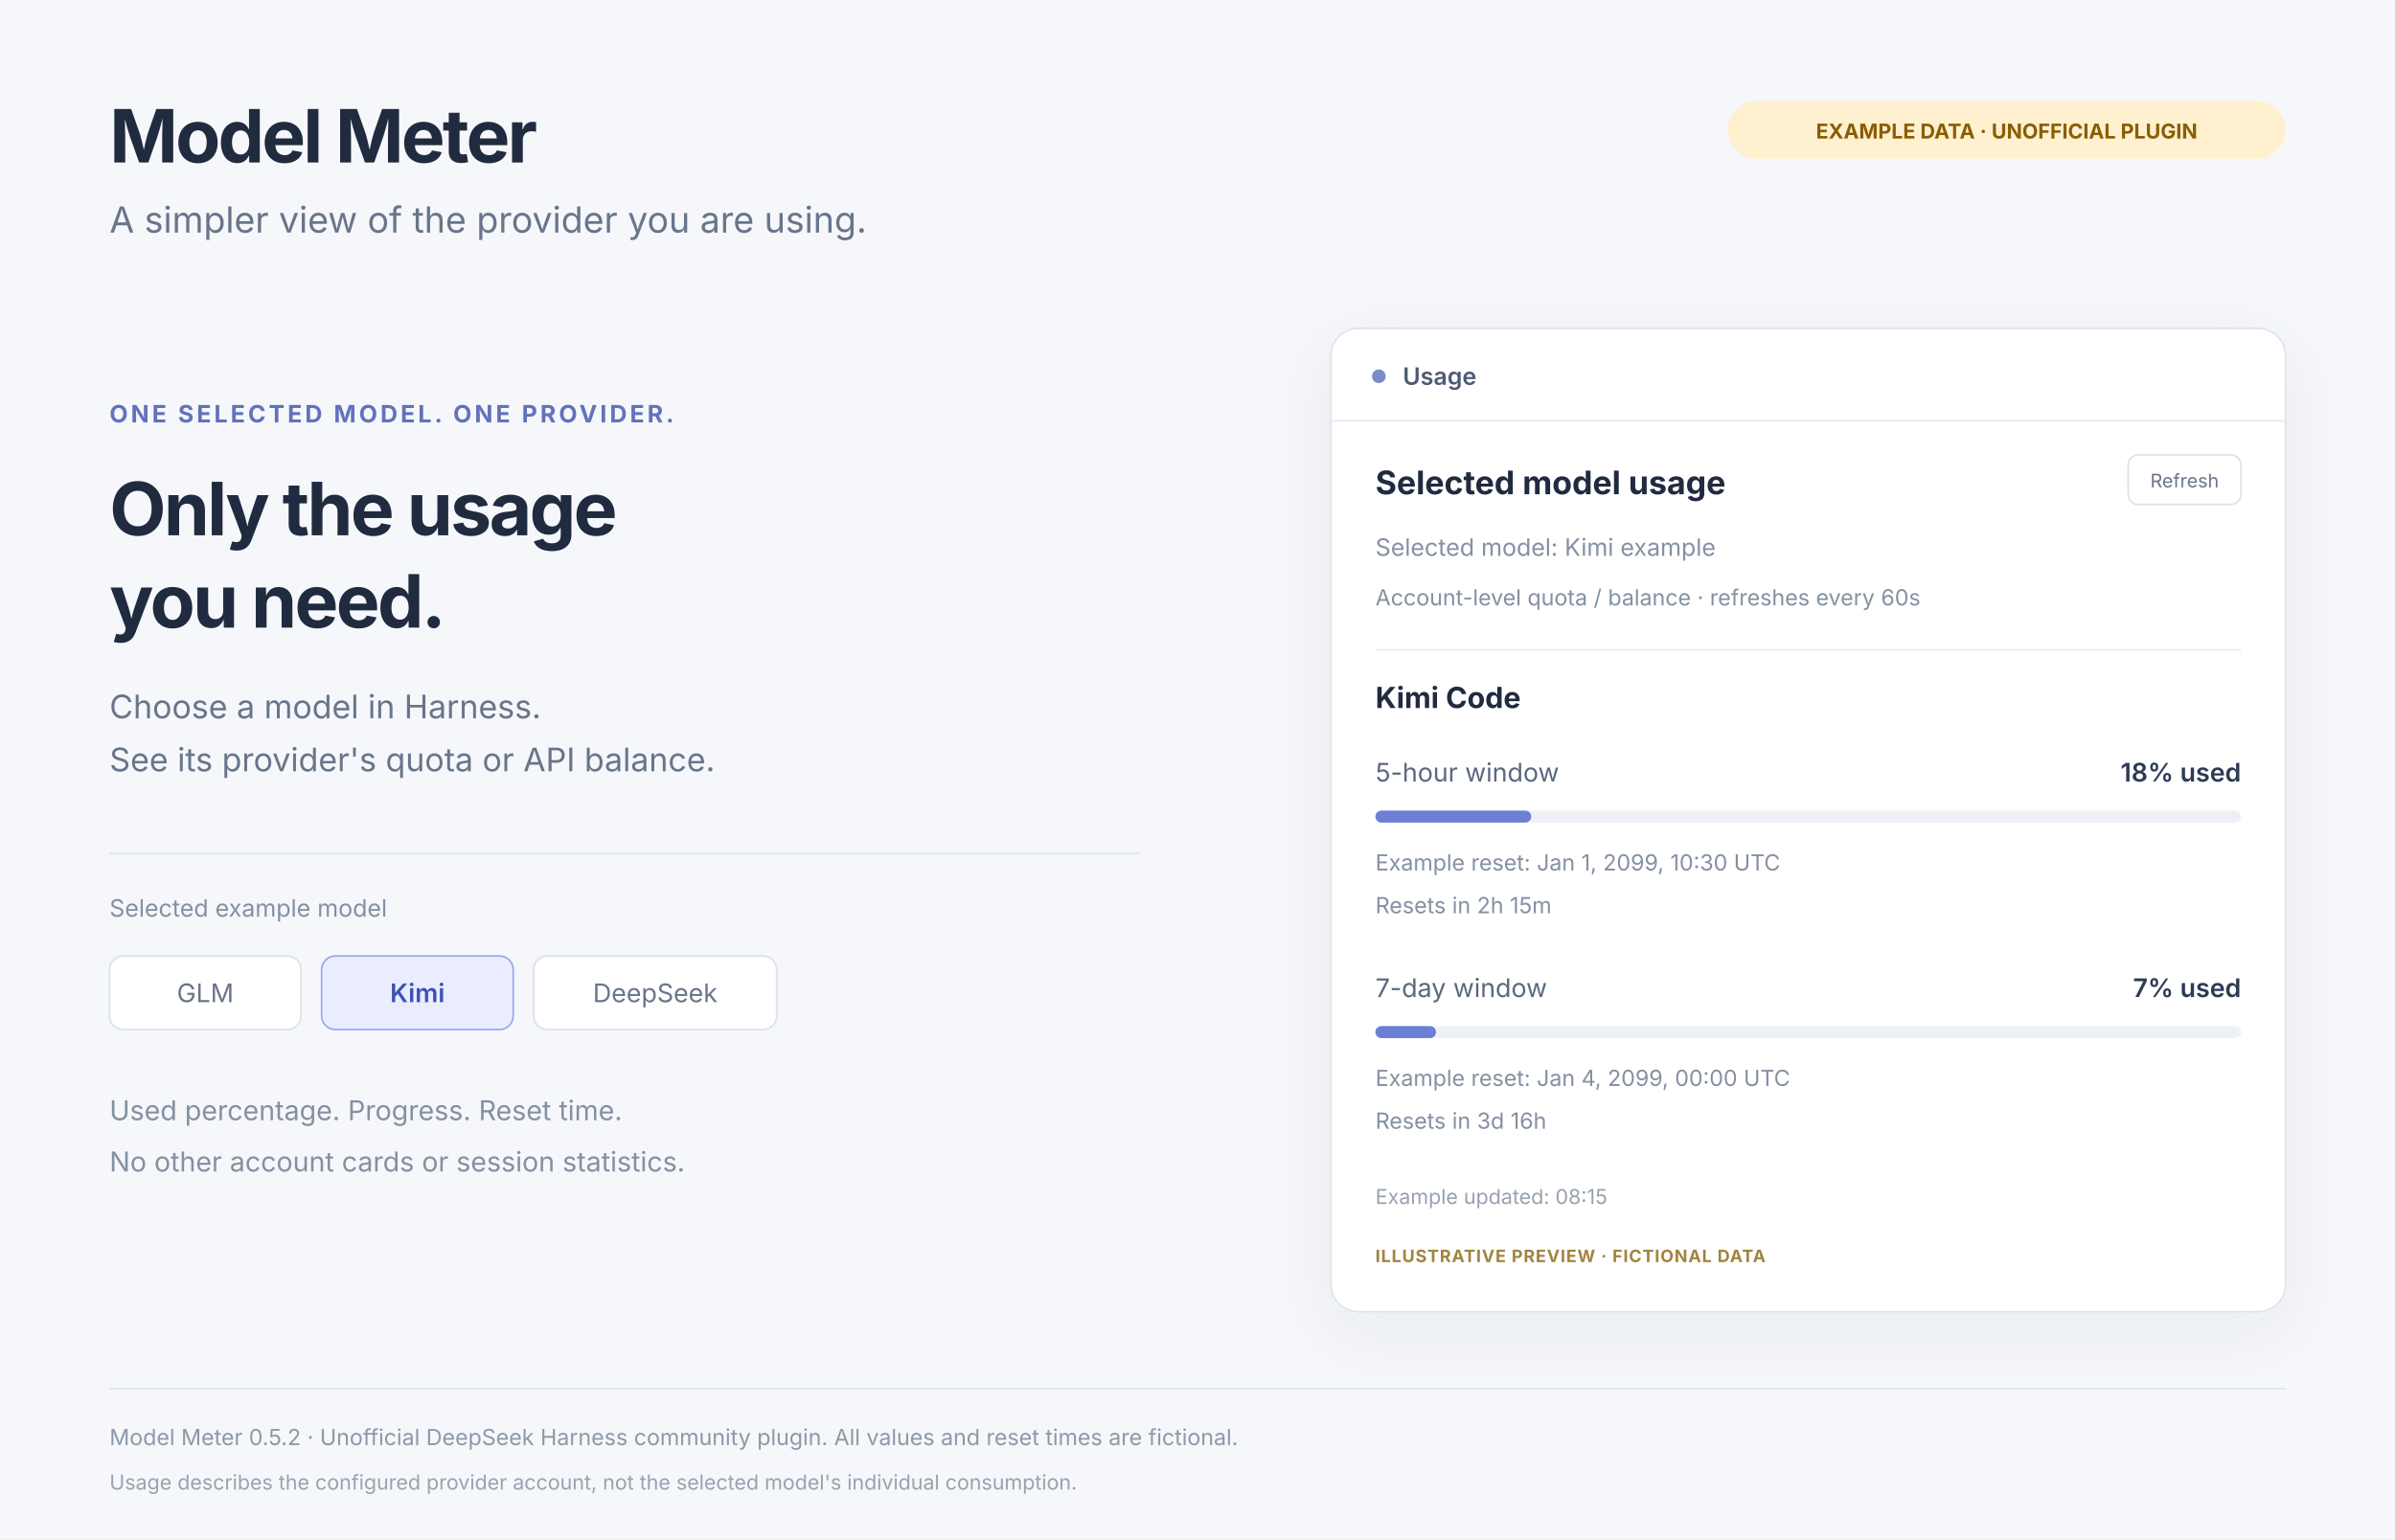
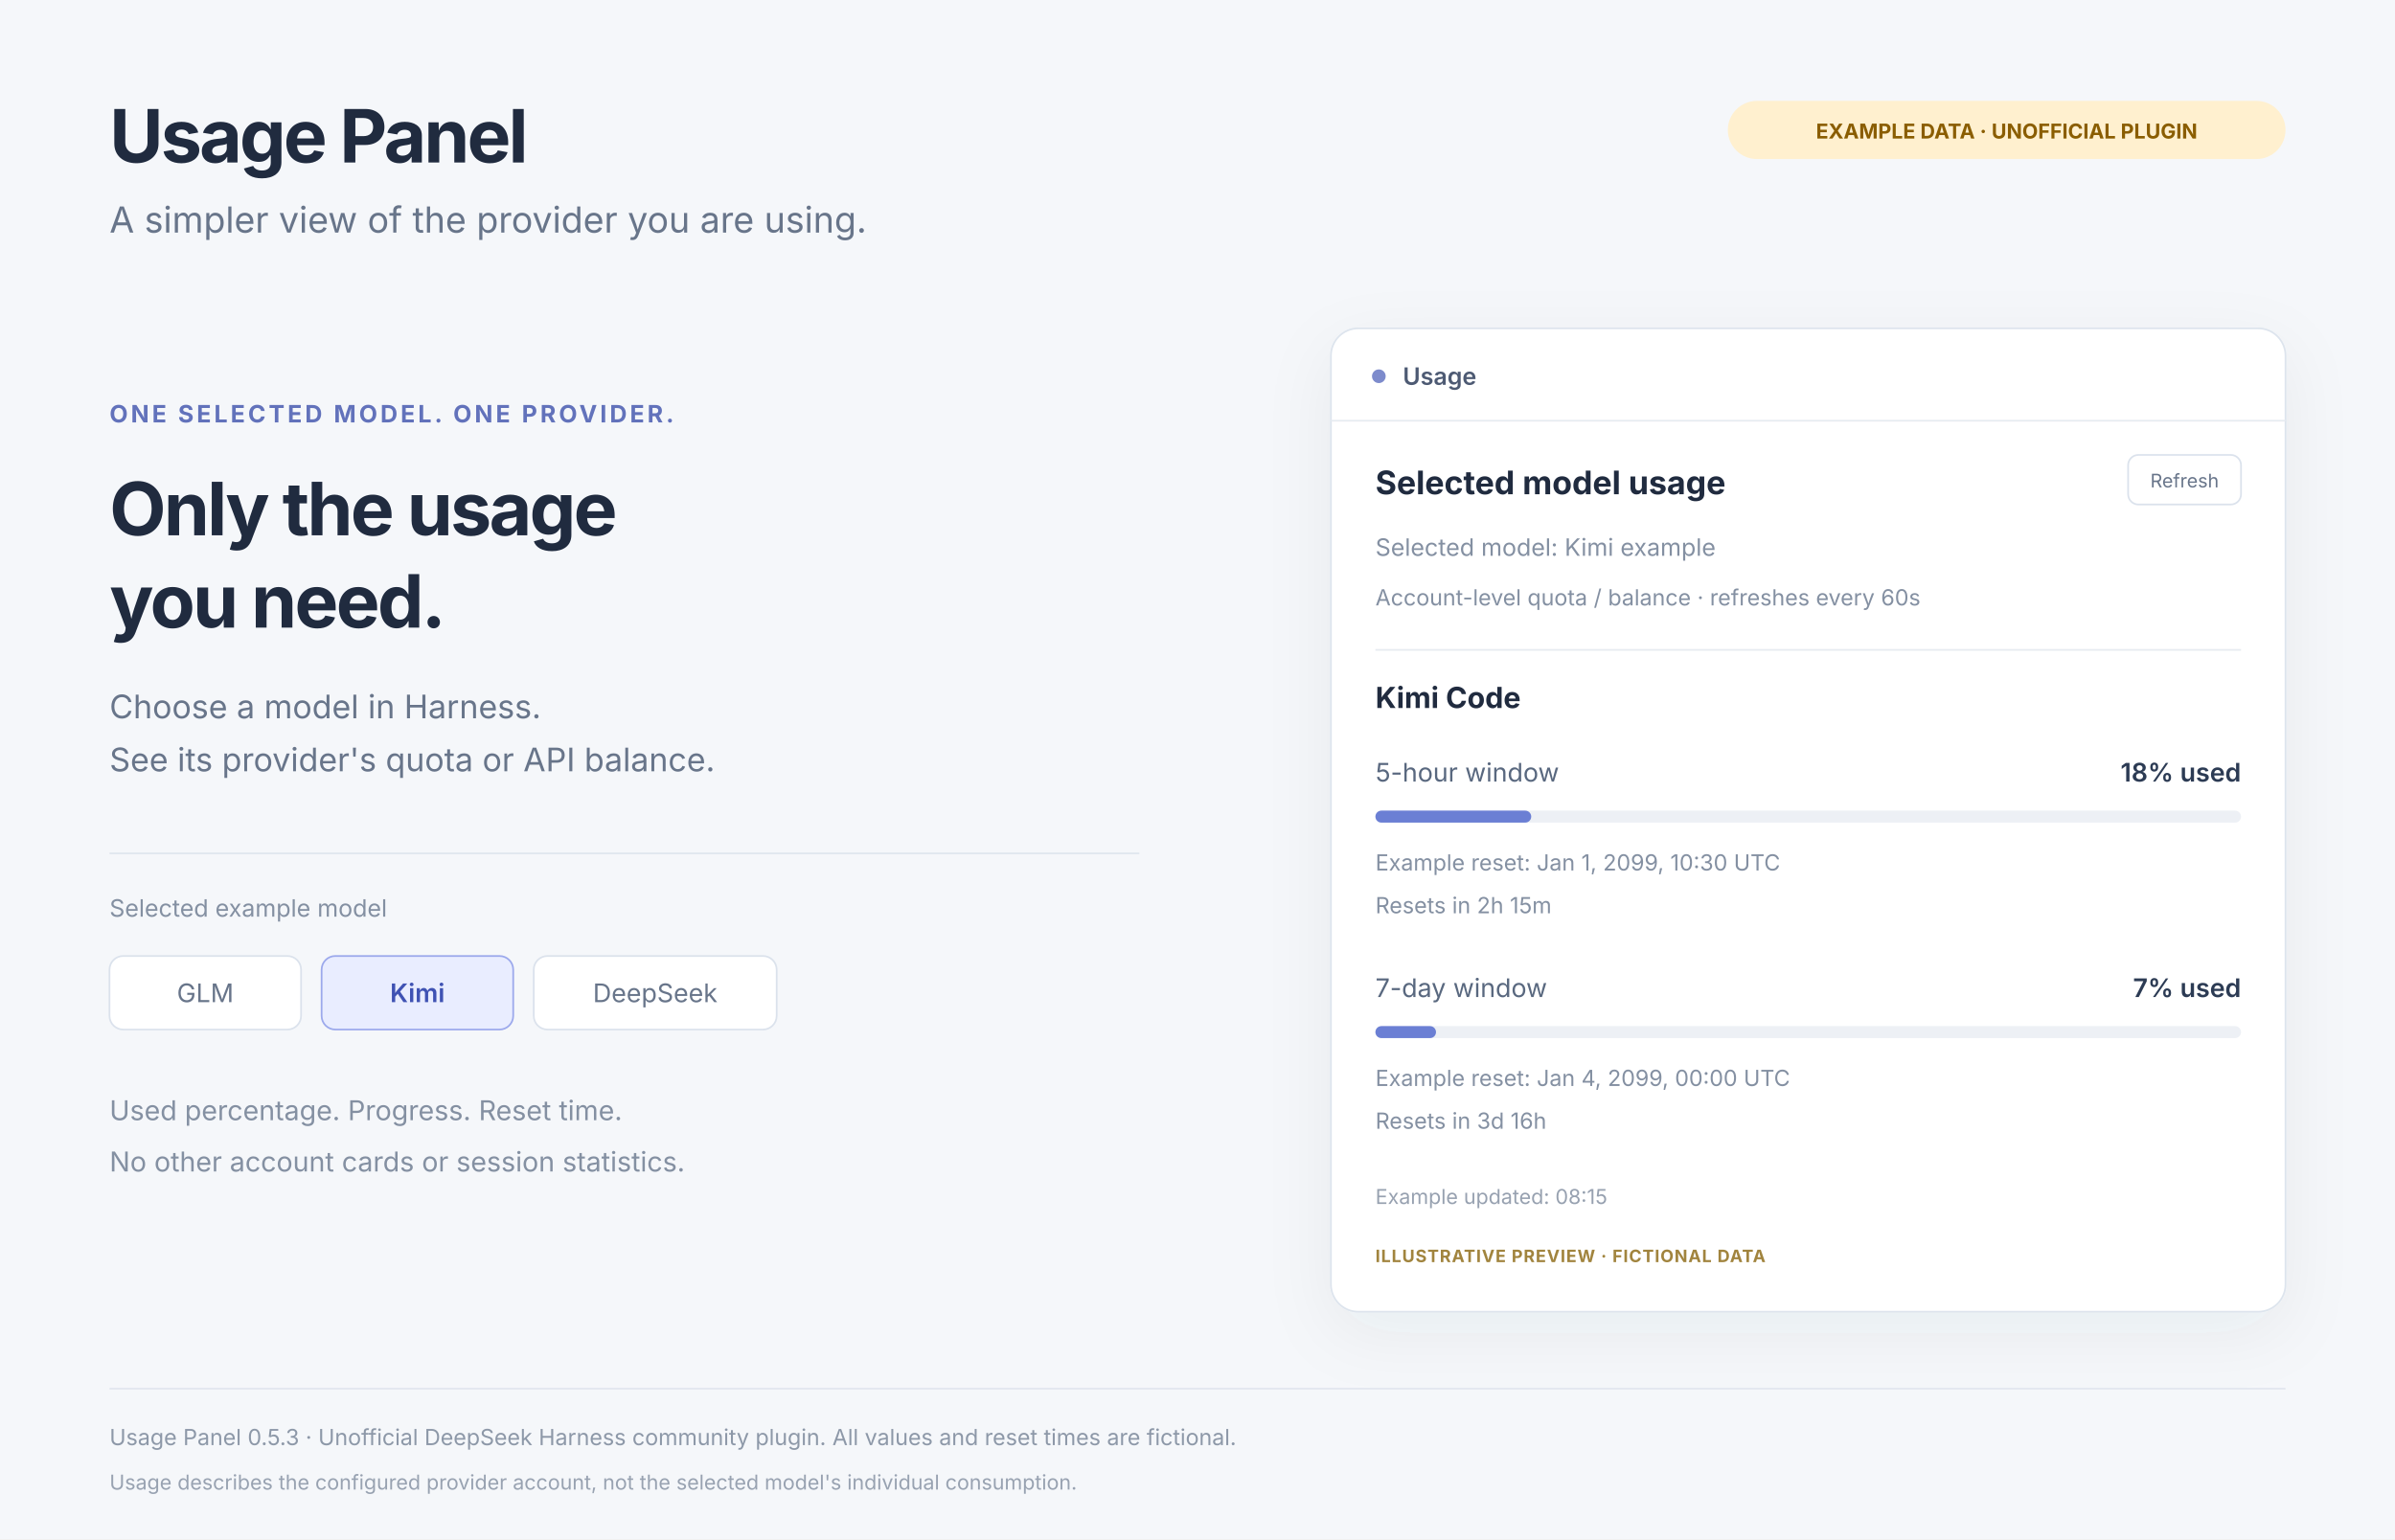
<svg xmlns="http://www.w3.org/2000/svg" width="1400" height="900" viewBox="0 0 1400 900" role="img" aria-labelledby="title desc">
  <defs>
    <filter id="shadow" x="-20%" y="-15%" width="140%" height="140%">
      <feDropShadow dx="0" dy="12" stdDeviation="20" flood-color="#273956" flood-opacity=".055" />
    </filter>
  </defs>
  <rect width="1400" height="900" fill="#f5f7fa" />
  <g font-family="Inter, -apple-system, BlinkMacSystemFont, Segoe UI, Arial, sans-serif">
-     <text x="64" y="95" font-size="43" font-weight="750" letter-spacing="-1.5" fill="#202b3f">Model Meter</text>
+     <text x="64" y="95" font-size="43" font-weight="750" letter-spacing="-1.5" fill="#202b3f">Usage Panel</text>
    <text x="64" y="136" font-size="21" fill="#68758a">A simpler view of the provider you are using.</text>
    <rect x="1010" y="59" width="326" height="34" rx="17" fill="#fff0cf" />
    <text x="1173" y="81" text-anchor="middle" font-size="12" font-weight="650" fill="#8a5d00">EXAMPLE DATA · UNOFFICIAL PLUGIN</text>
    <text x="64" y="247" font-size="14" font-weight="700" letter-spacing="1.7" fill="#6272bb">ONE SELECTED MODEL. ONE PROVIDER.</text>
    <text x="64" y="313" font-size="43" font-weight="700" letter-spacing="-1.4" fill="#202b3f">Only the usage</text>
    <text x="64" y="367" font-size="43" font-weight="700" letter-spacing="-1.4" fill="#202b3f">you need.</text>
    <text x="64" y="420" font-size="19" fill="#68758a">Choose a model in Harness.</text>
    <text x="64" y="451" font-size="19" fill="#68758a">See its provider's quota or API balance.</text>
    <path d="M64 499H666" stroke="#e0e6ee" />
    <text x="64" y="536" font-size="14" fill="#8490a2">Selected example model</text>
    <rect x="64" y="559" width="112" height="43" rx="8" fill="#fff" stroke="#dbe2ec" />
    <text x="120" y="586" text-anchor="middle" font-size="15" fill="#68758a">GLM</text>
    <rect x="188" y="559" width="112" height="43" rx="8" fill="#e9edff" stroke="#9ca9ec" />
    <text x="244" y="586" text-anchor="middle" font-size="15" font-weight="600" fill="#3f52b3">Kimi</text>
    <rect x="312" y="559" width="142" height="43" rx="8" fill="#fff" stroke="#dbe2ec" />
    <text x="383" y="586" text-anchor="middle" font-size="15" fill="#68758a">DeepSeek</text>
    <text x="64" y="655" font-size="16" fill="#8490a2">Used percentage. Progress. Reset time.</text>
    <text x="64" y="685" font-size="16" fill="#8490a2">No other account cards or session statistics.</text>
    <rect x="778" y="192" width="558" height="575" rx="16" fill="#fff" stroke="#dde4ed" filter="url(#shadow)" />
    <path d="M778 246H1336" stroke="#e7ebf1" />
    <circle cx="806" cy="220" r="4" fill="#7d8bcc" />
    <text x="820" y="225" font-size="14" font-weight="600" fill="#4d5a73">Usage</text>
    <text x="804" y="289" font-size="19" font-weight="650" fill="#202b3f">Selected model usage</text>
    <rect x="1244" y="266" width="66" height="29" rx="6" fill="#fff" stroke="#dbe2ec" />
    <text x="1277" y="285" text-anchor="middle" font-size="11" fill="#68758a">Refresh</text>
    <text x="804" y="325" font-size="14" fill="#8490a2">Selected model: Kimi example</text>
    <text x="804" y="354" font-size="13" fill="#8490a2">Account-level quota / balance · refreshes every 60s</text>
    <path d="M804 380H1310" stroke="#e7ebf1" />
    <text x="804" y="414" font-size="17" font-weight="650" fill="#202b3f">Kimi Code</text>
    <text x="804" y="457" font-size="15" fill="#59687f">5-hour window</text>
    <text x="1310" y="457" text-anchor="end" font-size="15" font-weight="600" fill="#2c3b54">18% used</text>
    <rect x="804" y="474" width="506" height="7" rx="3.5" fill="#edf0f5" />
    <rect x="804" y="474" width="91.08" height="7" rx="3.5" fill="#6b7fd4" />
    <text x="804" y="509" font-size="13" fill="#8490a2">Example reset: Jan 1, 2099, 10:30 UTC</text>
    <text x="804" y="534" font-size="13" fill="#8490a2">Resets in 2h 15m</text>
    <text x="804" y="583" font-size="15" fill="#59687f">7-day window</text>
    <text x="1310" y="583" text-anchor="end" font-size="15" font-weight="600" fill="#2c3b54">7% used</text>
    <rect x="804" y="600" width="506" height="7" rx="3.5" fill="#edf0f5" />
    <rect x="804" y="600" width="35.42" height="7" rx="3.5" fill="#6b7fd4" />
    <text x="804" y="635" font-size="13" fill="#8490a2">Example reset: Jan 4, 2099, 00:00 UTC</text>
    <text x="804" y="660" font-size="13" fill="#8490a2">Resets in 3d 16h</text>
    <text x="804" y="704" font-size="12" fill="#97a1b0">Example updated: 08:15</text>
    <text x="804" y="738" font-size="10" letter-spacing=".5" font-weight="650" fill="#a1843e">ILLUSTRATIVE PREVIEW · FICTIONAL DATA</text>
    <path d="M64 812H1336" stroke="#e2e7ef" />
-     <text x="64" y="845" font-size="13" fill="#8d98a8">Model Meter 0.5.2 · Unofficial DeepSeek Harness community plugin. All values and reset times are fictional.</text>
+     <text x="64" y="845" font-size="13" fill="#8d98a8">Usage Panel 0.5.3 · Unofficial DeepSeek Harness community plugin. All values and reset times are fictional.</text>
    <text x="64" y="871" font-size="12" fill="#98a2b1">Usage describes the configured provider account, not the selected model's individual consumption.</text>
  </g>
</svg>
